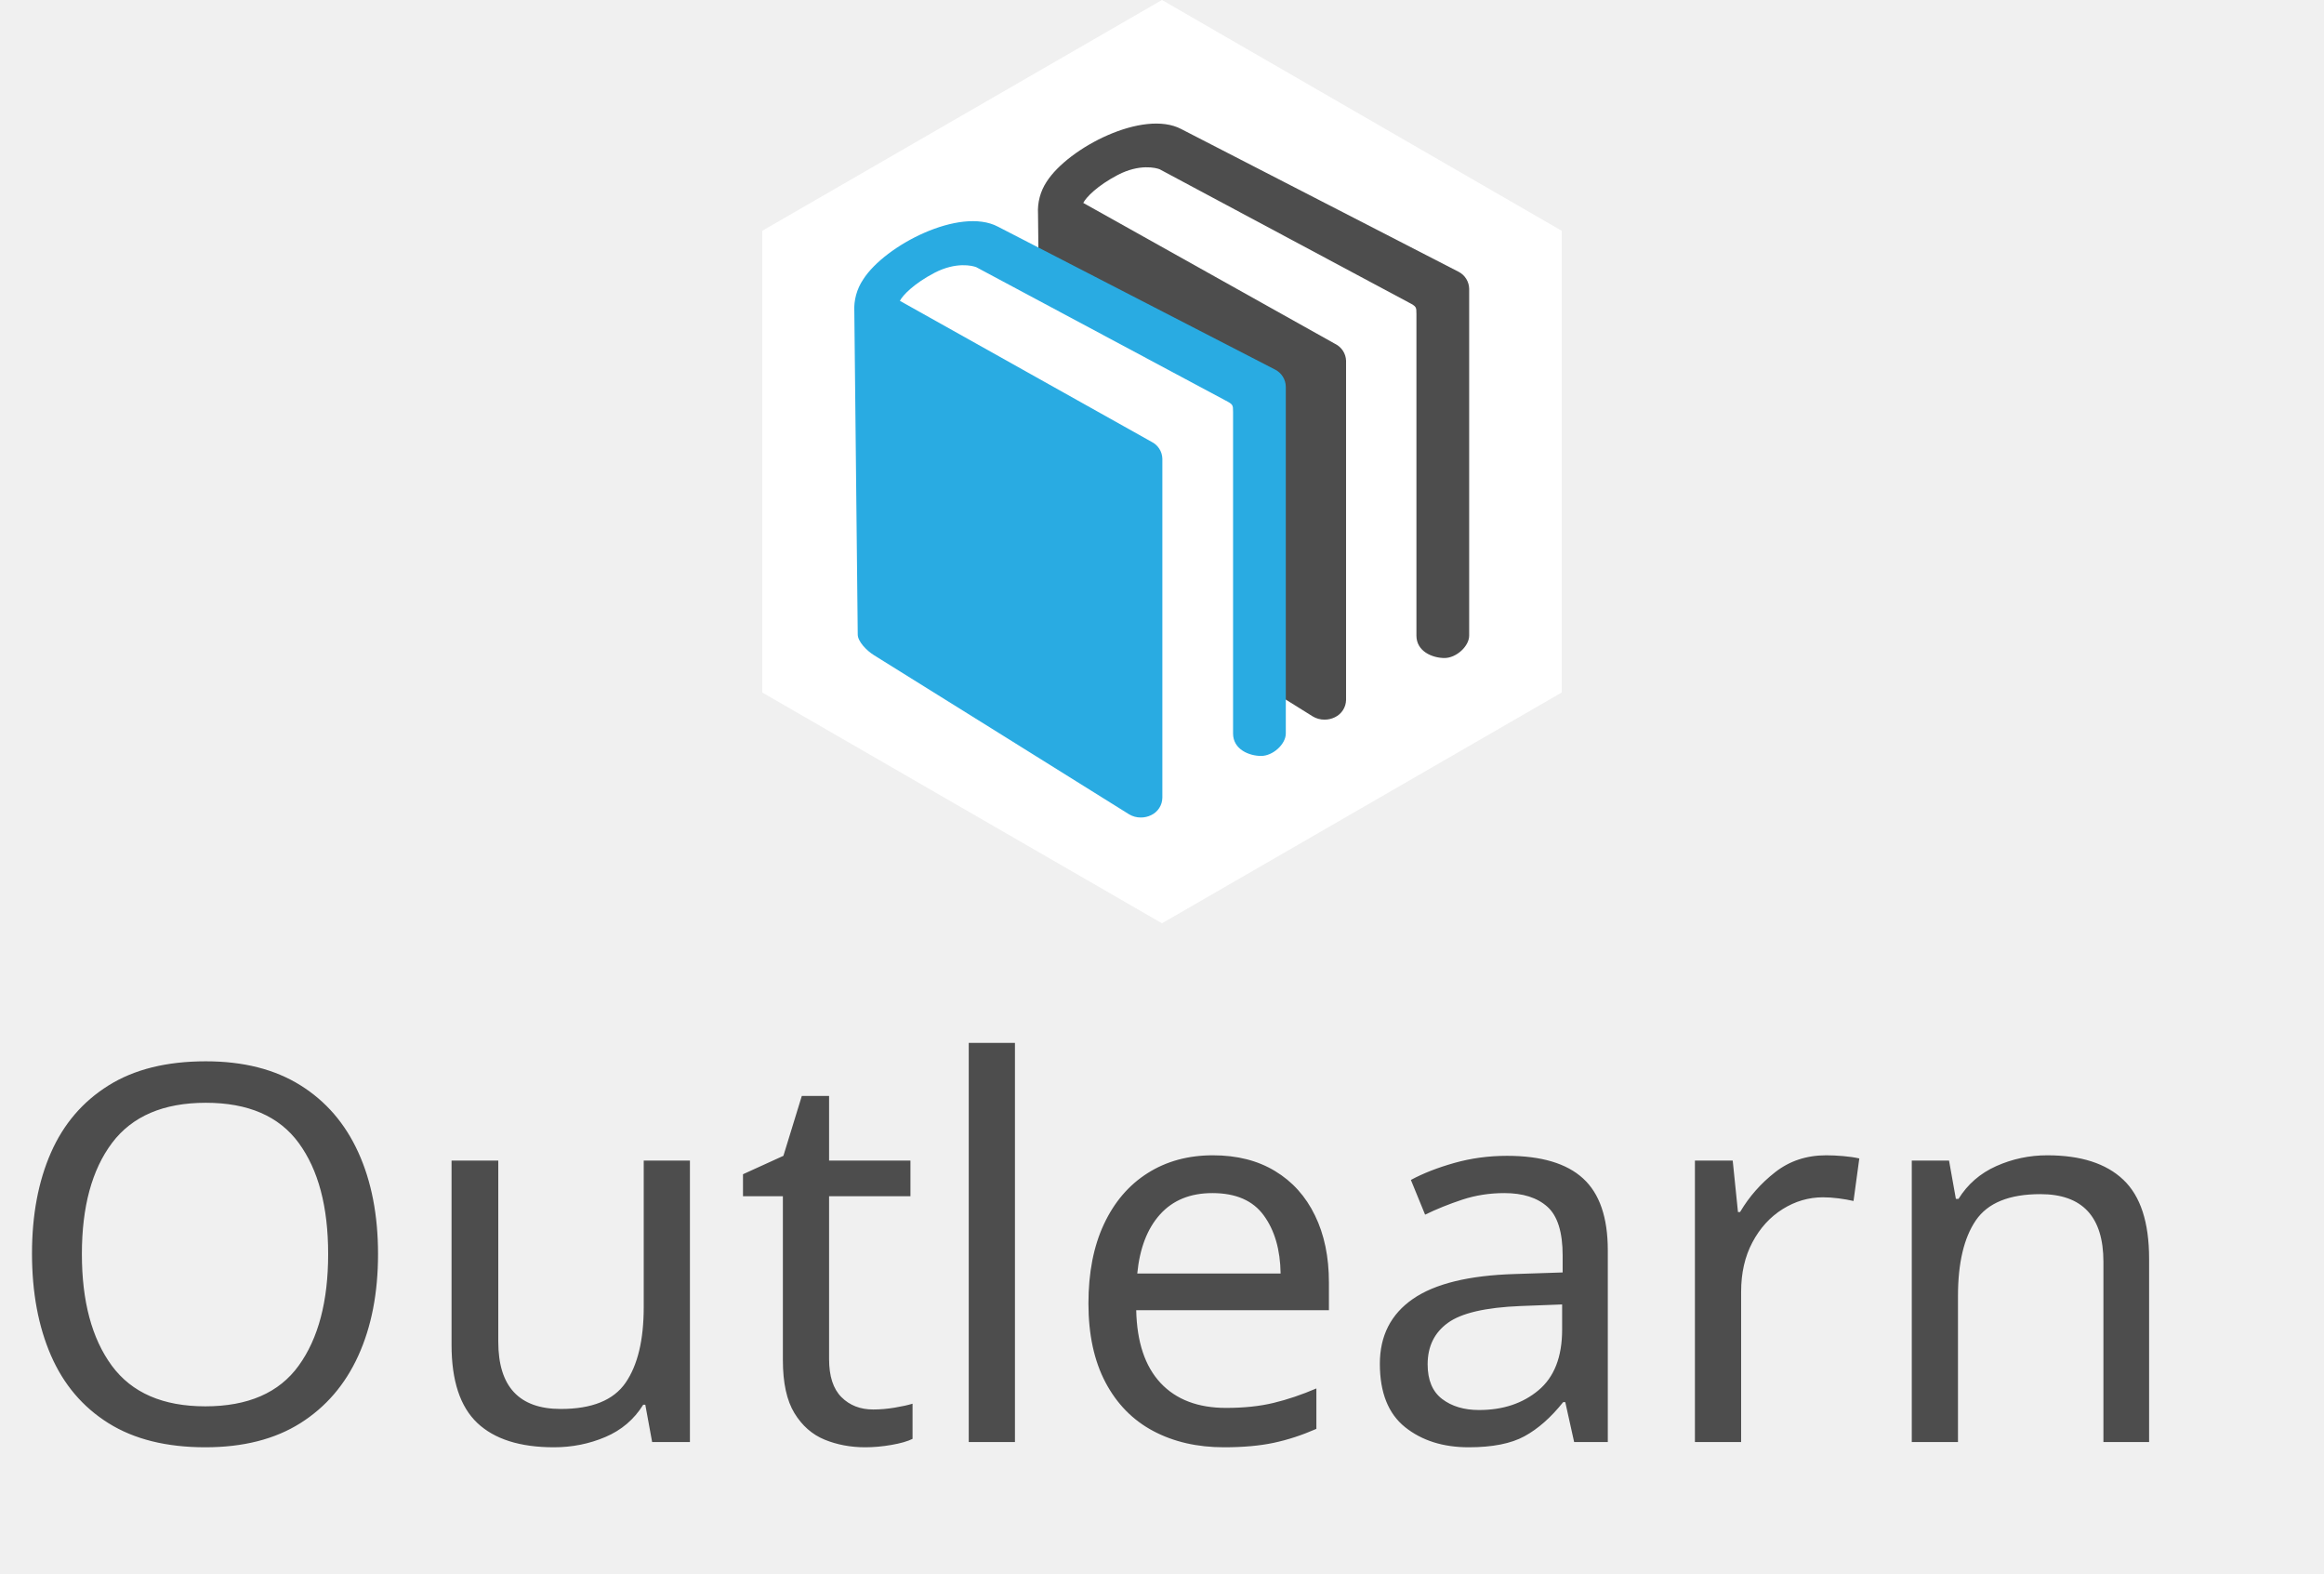
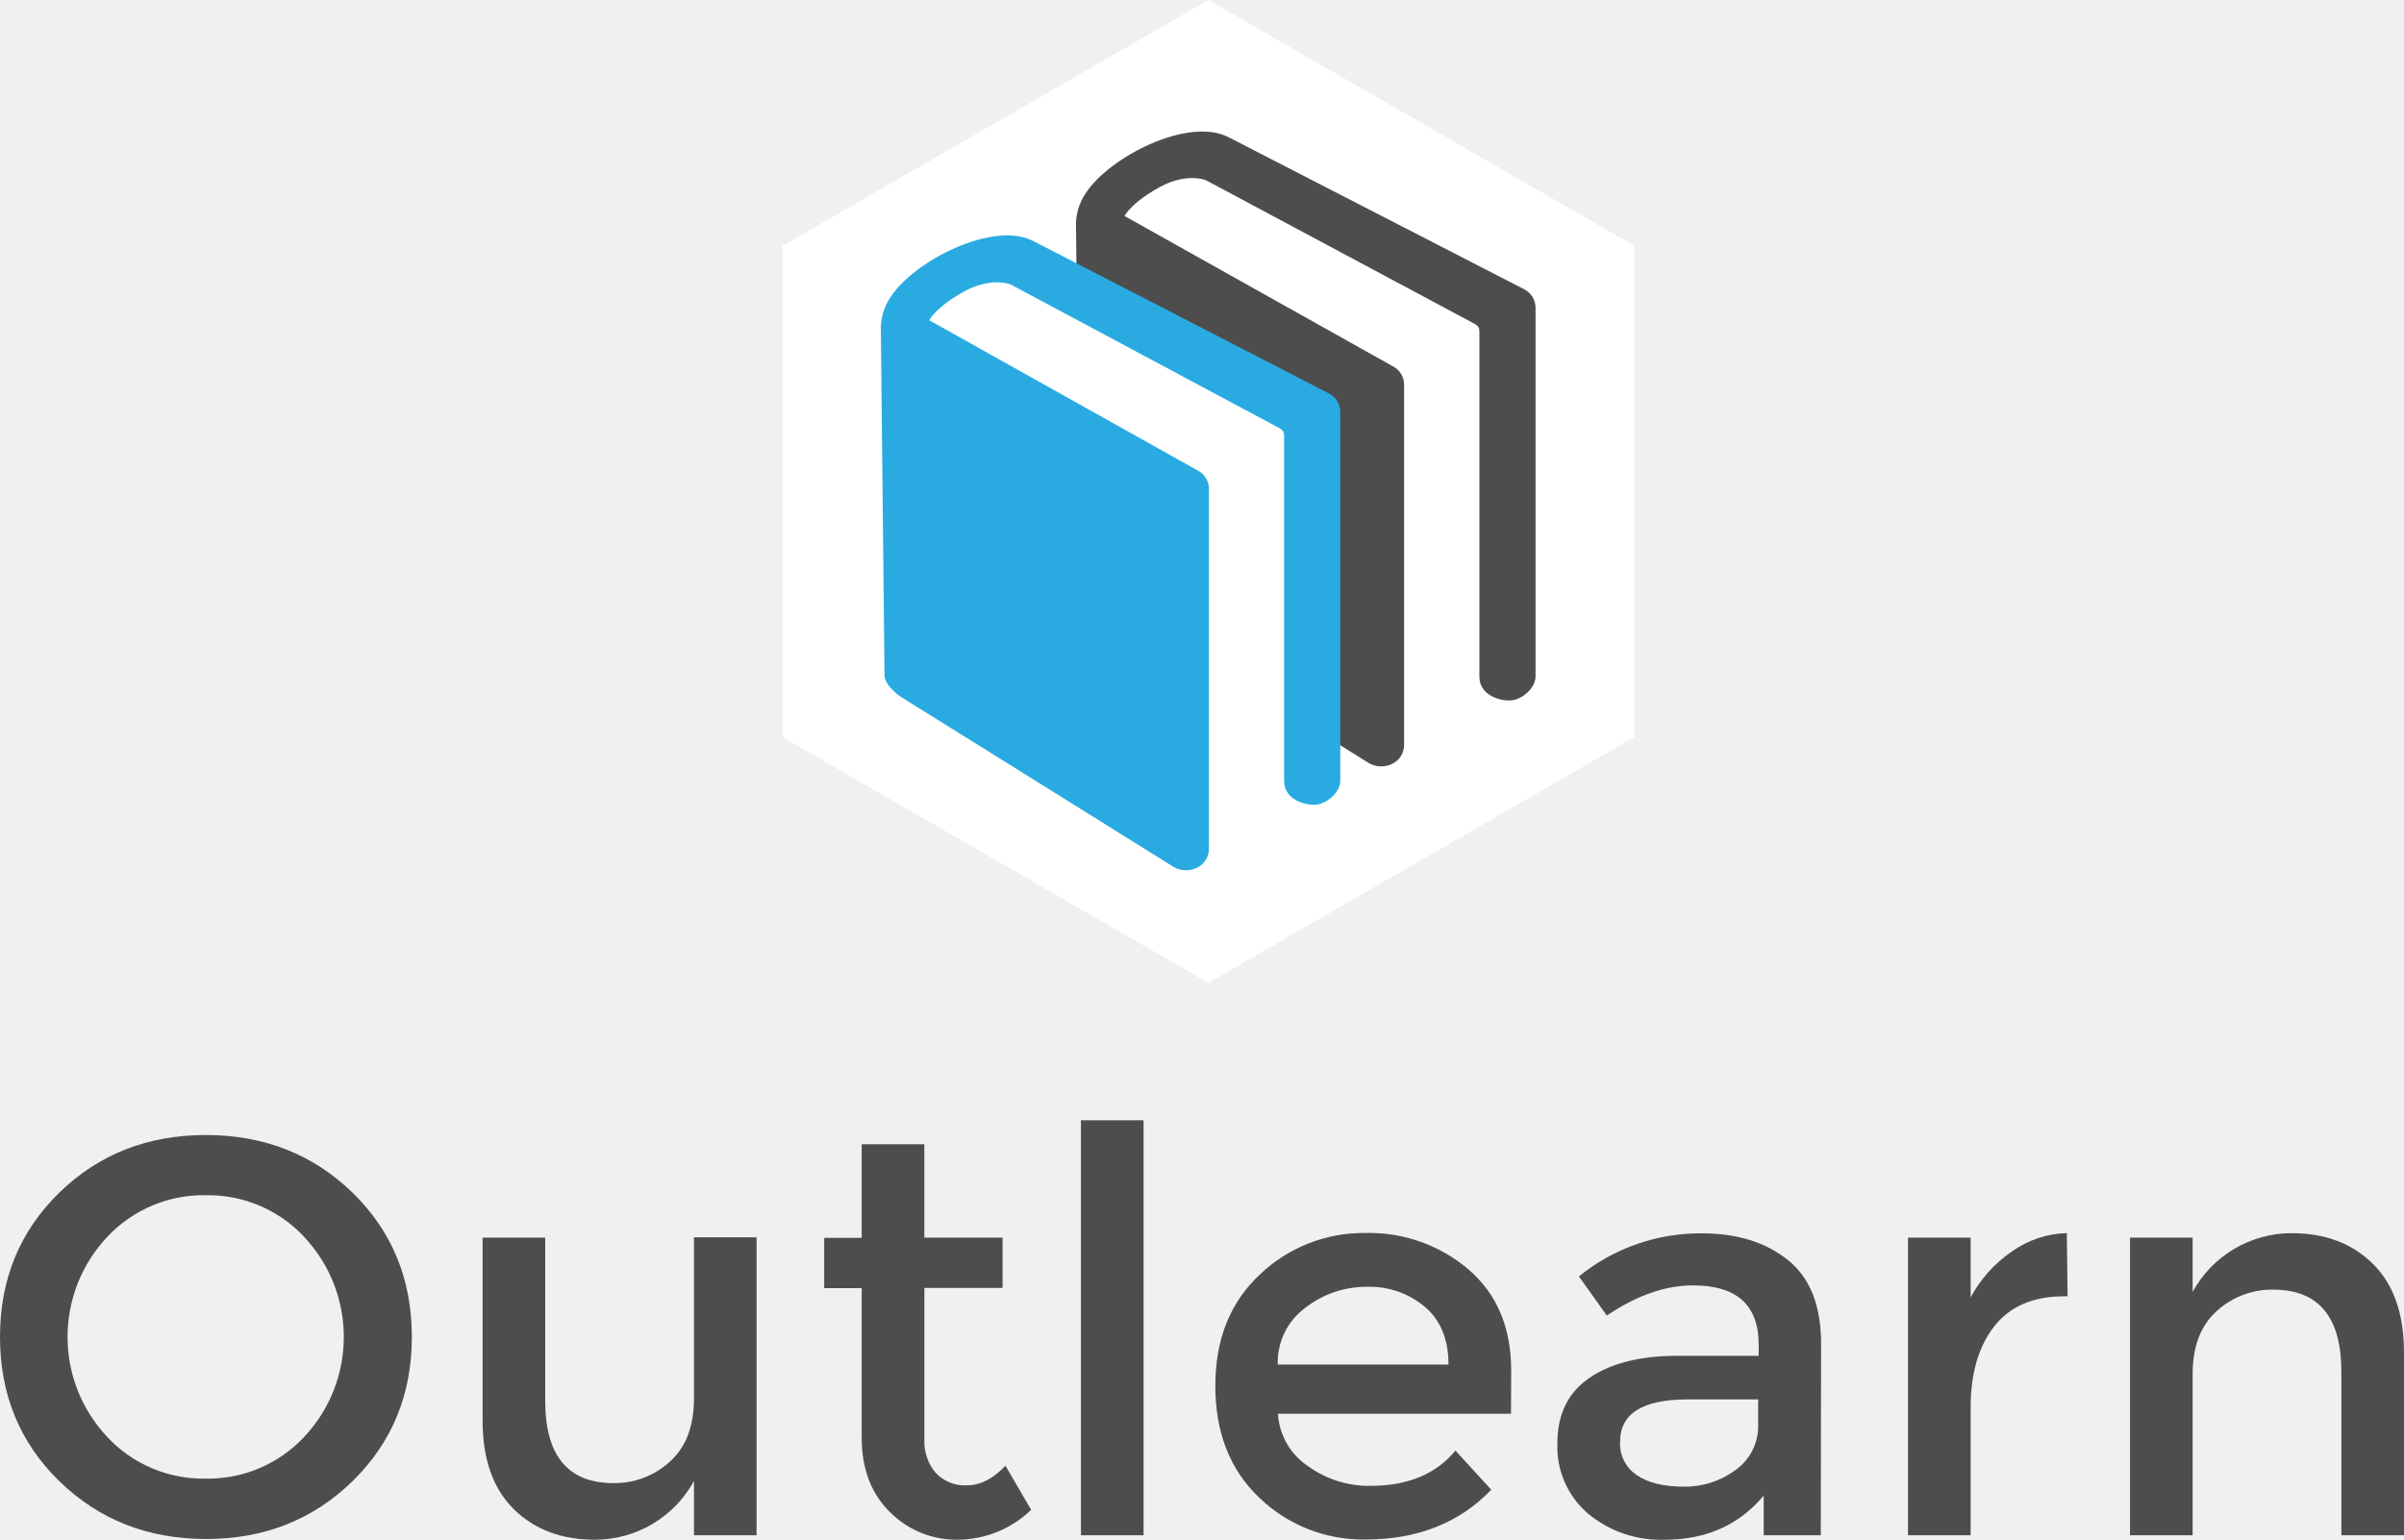
- <svg xmlns="http://www.w3.org/2000/svg" viewBox="0 0 414.19 280.36">
+ <svg xmlns="http://www.w3.org/2000/svg" viewBox="0 0 402.3 257.71">
  <defs>
-     <style>.cls-1{font-size:93.58px;font-family:Montserrat-Regular, Montserrat;}.cls-1,.cls-3{fill:#4d4d4d;}.cls-2{fill:#fff;}.cls-4{fill:#29abe2;}</style>
+     <style>.cls-1{fill:#4d4d4d;}.cls-2{fill:#fff;}.cls-3{fill:#29abe2;}</style>
  </defs>
  <g id="Layer_2" data-name="Layer 2">
    <g id="Layer_1-2" data-name="Layer 1">
-       <text class="cls-1" transform="translate(0 256.97)">Outlearn</text>
-       <polygon class="cls-2" points="278.34 123.4 278.34 41.13 207.09 0 135.85 41.13 135.85 123.4 207.09 164.53 278.34 123.4" />
-       <polyline class="cls-2" points="240.73 124.21 255.56 111.8 255.56 51.81 205.58 25.99 191.3 34.23 236.34 65.54 240.73 124.21" />
-       <path class="cls-3" d="M259.95,48.43,210.53,23c-6.77-3.57-20.12,3.32-24,9.39A9.39,9.39,0,0,0,185,38.11l.61,57.53c0,1.22,1.58,2.87,2.9,3.68,2.74,1.68,44.26,27.6,45.44,28.34a4,4,0,0,0,2.12.58,4.12,4.12,0,0,0,1.83-.42,3.49,3.49,0,0,0,2-3.1V64.29a3.47,3.47,0,0,0-1.93-3L193.06,36.16c.51-1,2.51-3.08,6.18-5,3.87-2,6.77-1.26,7.43-1,0,0,43.11,23.07,44.43,23.76s1.34.79,1.34,2v57.34c0,2.86,2.9,4,5,4s4.4-2.09,4.4-4V51.47A3.48,3.48,0,0,0,259.95,48.43Z" />
-       <polyline class="cls-2" points="208.06 141.65 222.88 129.25 222.88 69.25 172.91 43.44 158.63 51.67 203.66 82.98 208.06 141.65" />
-       <path class="cls-4" d="M227.27,65.87,177.85,40.39c-6.77-3.57-20.12,3.32-24,9.39a9.39,9.39,0,0,0-1.59,5.77l.61,57.53c0,1.22,1.58,2.87,2.9,3.68,2.74,1.68,44.26,27.6,45.44,28.34a4,4,0,0,0,2.12.58,4.12,4.12,0,0,0,1.83-.42,3.49,3.49,0,0,0,2-3.1V81.73a3.47,3.47,0,0,0-1.93-3L160.38,53.61c.51-1,2.51-3.08,6.18-5,3.87-2,6.77-1.26,7.43-1,0,0,43.11,23.07,44.43,23.76s1.34.79,1.34,2v57.34c0,2.86,2.9,4,5,4s4.4-2.09,4.4-4V68.92A3.48,3.48,0,0,0,227.27,65.87Z" />
+       <path class="cls-1" d="M59,247.94q-9.92,9.69-24.52,9.69T9.92,247.94Q0,238.25,0,223.79t9.92-24.14Q19.84,190,34.44,190T59,199.65q9.92,9.69,9.92,24.14T59,247.94ZM50.86,207a22,22,0,0,0-16.42-6.92A22,22,0,0,0,18,207a24.43,24.43,0,0,0,0,33.6,21.94,21.94,0,0,0,16.42,6.92,22,22,0,0,0,16.42-6.92,24.43,24.43,0,0,0,0-33.6Z" />
+       <path class="cls-1" d="M116.13,234.13v-27h10.48V257H116.13v-9.08a18.88,18.88,0,0,1-16.56,9.83q-8.42,0-13.62-5.15t-5.19-14.88V207.18H91.24v27.33q0,13.76,11.42,13.76a13.71,13.71,0,0,0,9.45-3.6Q116.13,241.06,116.13,234.13Z" />
+       <path class="cls-1" d="M154.69,215.6v25.27a8.2,8.2,0,0,0,1.87,5.66,6.65,6.65,0,0,0,5.24,2.11q3.37,0,6.46-3.28l4.3,7.39a17.87,17.87,0,0,1-12.21,5,15.71,15.71,0,0,1-11.42-4.63q-4.73-4.63-4.73-12.49v-25h-6.27v-8.42h6.27V191.55h10.48v15.63h13.1v8.42Z" />
+       <path class="cls-1" d="M191.37,257H180.89V187.53h10.48Z" />
+       <path class="cls-1" d="M252.86,236.66h-39a11.34,11.34,0,0,0,5,8.75,17.41,17.41,0,0,0,10.48,3.32q9.36,0,14.22-5.9l6,6.55q-8,8.33-21,8.33a25,25,0,0,1-17.83-7q-7.35-7-7.35-18.72t7.49-18.67a25.12,25.12,0,0,1,17.64-6.92,25.55,25.55,0,0,1,17.27,6.13q7.11,6.13,7.11,16.89Zm-39-8.24h28.54q0-6.27-3.93-9.64a14.36,14.36,0,0,0-9.69-3.37,16.58,16.58,0,0,0-10.34,3.51A11.33,11.33,0,0,0,213.83,228.42Z" />
+       <path class="cls-1" d="M304.7,257h-9.55v-6.64q-6.18,7.39-16.56,7.39a19,19,0,0,1-12.87-4.4,14.72,14.72,0,0,1-5.1-11.74q0-7.34,5.43-11t14.69-3.65h13.57v-1.87q0-9.92-11-9.92-6.93,0-14.41,5.05l-4.68-6.55a32.23,32.23,0,0,1,20.59-7.21q8.8,0,14.37,4.45t5.57,14Zm-10.48-18.53v-4.21H282.43q-11.32,0-11.32,7.11a6.32,6.32,0,0,0,2.81,5.57q2.81,1.92,7.81,1.92a14.19,14.19,0,0,0,8.75-2.81A9,9,0,0,0,294.22,238.44Z" />
+       <path class="cls-1" d="M345.41,217q-7.77,0-11.7,5.05t-3.93,13.57V257H319.3V207.18h10.48v10a21.71,21.71,0,0,1,6.88-7.67,16.57,16.57,0,0,1,9.22-3.09L346,217Z" />
+       <path class="cls-1" d="M366.93,230v27H356.45V207.18h10.48v9.08a18.88,18.88,0,0,1,16.56-9.83q8.42,0,13.62,5.15t5.19,14.88V257H391.82V229.64q0-13.76-11.42-13.76a13.71,13.71,0,0,0-9.45,3.6Q366.93,223.09,366.93,230Z" />
+       <polygon class="cls-2" points="273.47 123.4 273.47 41.13 202.23 0 130.98 41.13 130.98 123.4 202.23 164.53 273.47 123.4" />
+       <polyline class="cls-2" points="235.87 124.21 250.69 111.8 250.69 51.81 200.72 25.99 186.44 34.23 231.47 65.54 235.87 124.21" />
+       <path class="cls-1" d="M255.08,48.43,205.66,23c-6.77-3.57-20.12,3.32-24,9.39a9.39,9.39,0,0,0-1.59,5.77l.61,57.53c0,1.22,1.58,2.87,2.9,3.68,2.74,1.68,44.26,27.6,45.44,28.34a4,4,0,0,0,2.12.58,4.12,4.12,0,0,0,1.83-.42,3.49,3.49,0,0,0,2-3.1V64.29a3.47,3.47,0,0,0-1.93-3L188.19,36.16c.51-1,2.51-3.08,6.18-5,3.87-2,6.77-1.26,7.43-1,0,0,43.11,23.07,44.43,23.76s1.34.79,1.34,2v57.34c0,2.86,2.9,4,5,4s4.4-2.09,4.4-4V51.47A3.48,3.48,0,0,0,255.08,48.43Z" />
+       <polyline class="cls-2" points="203.19 141.65 218.02 129.25 218.02 69.25 168.04 43.44 153.76 51.67 198.79 82.98 203.19 141.65" />
+       <path class="cls-3" d="M222.4,65.87,173,40.39c-6.77-3.57-20.12,3.32-24,9.39a9.39,9.39,0,0,0-1.59,5.77l.61,57.53c0,1.22,1.58,2.87,2.9,3.68,2.74,1.68,44.26,27.6,45.44,28.34a4,4,0,0,0,2.12.58,4.12,4.12,0,0,0,1.83-.42,3.49,3.49,0,0,0,2-3.1V81.73a3.47,3.47,0,0,0-1.93-3L155.51,53.61c.51-1,2.51-3.08,6.18-5,3.87-2,6.77-1.26,7.43-1,0,0,43.11,23.07,44.43,23.76s1.34.79,1.34,2v57.34c0,2.86,2.9,4,5,4s4.4-2.09,4.4-4V68.92A3.48,3.48,0,0,0,222.4,65.87Z" />
    </g>
  </g>
</svg>
